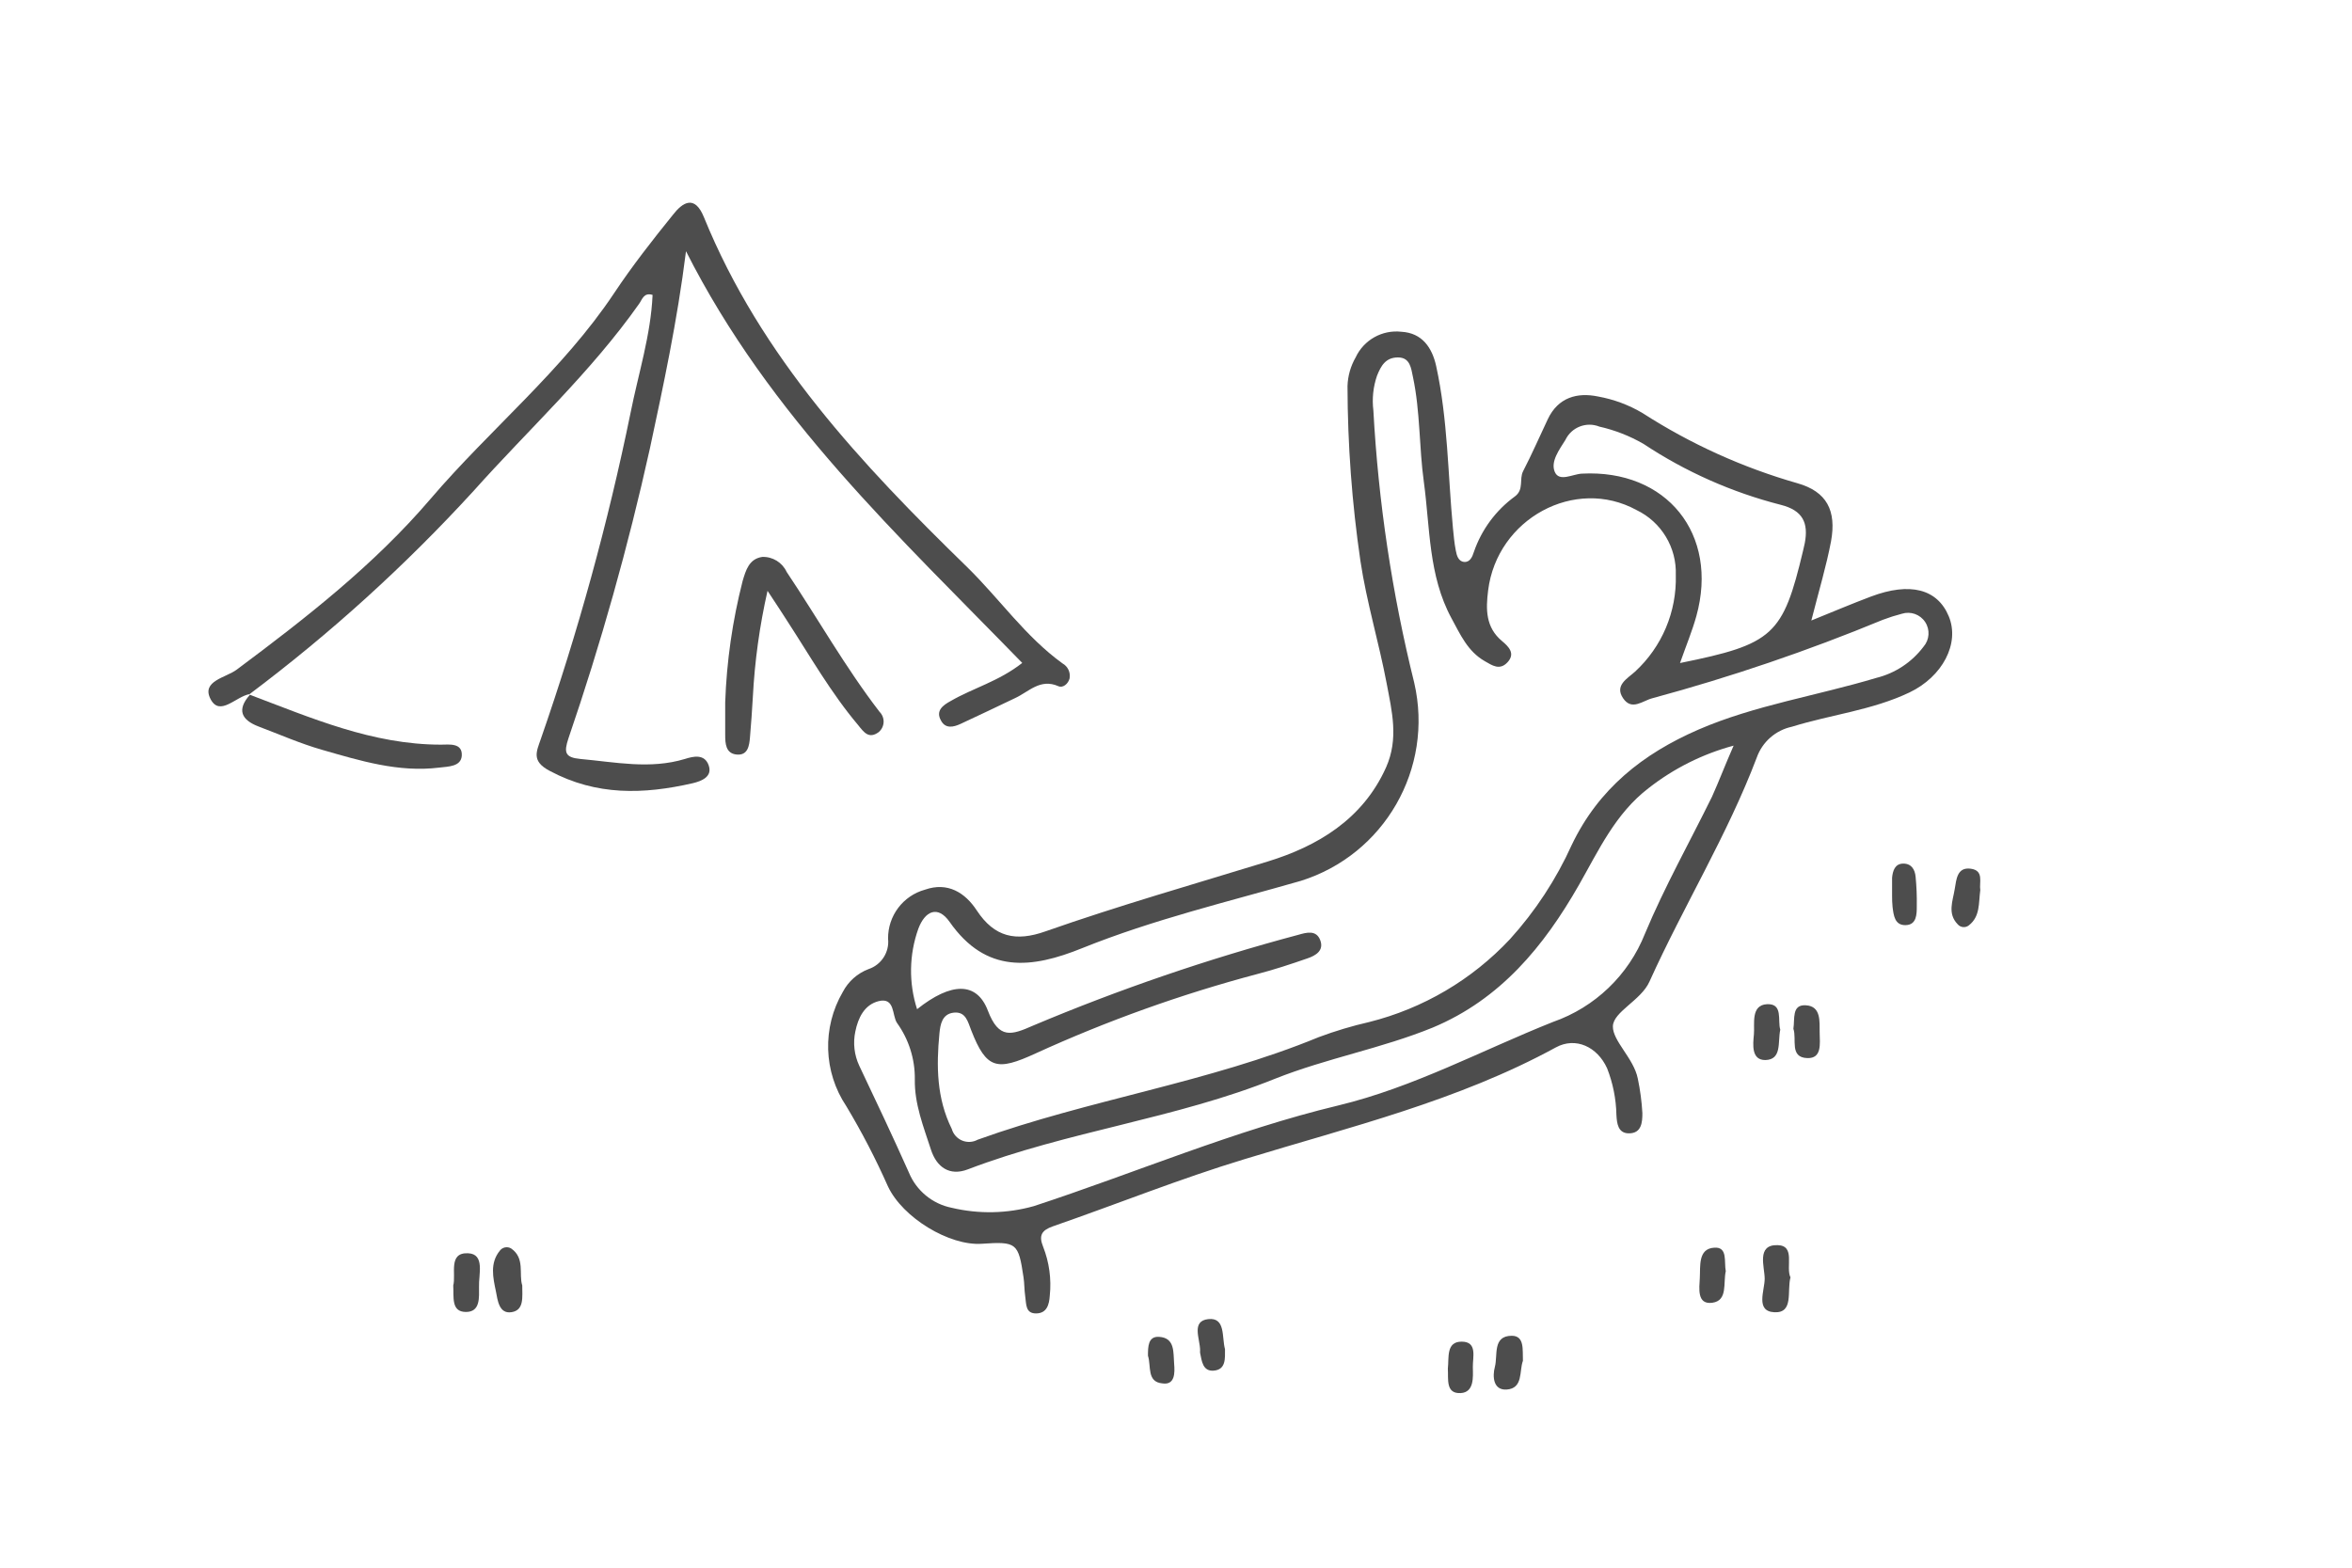
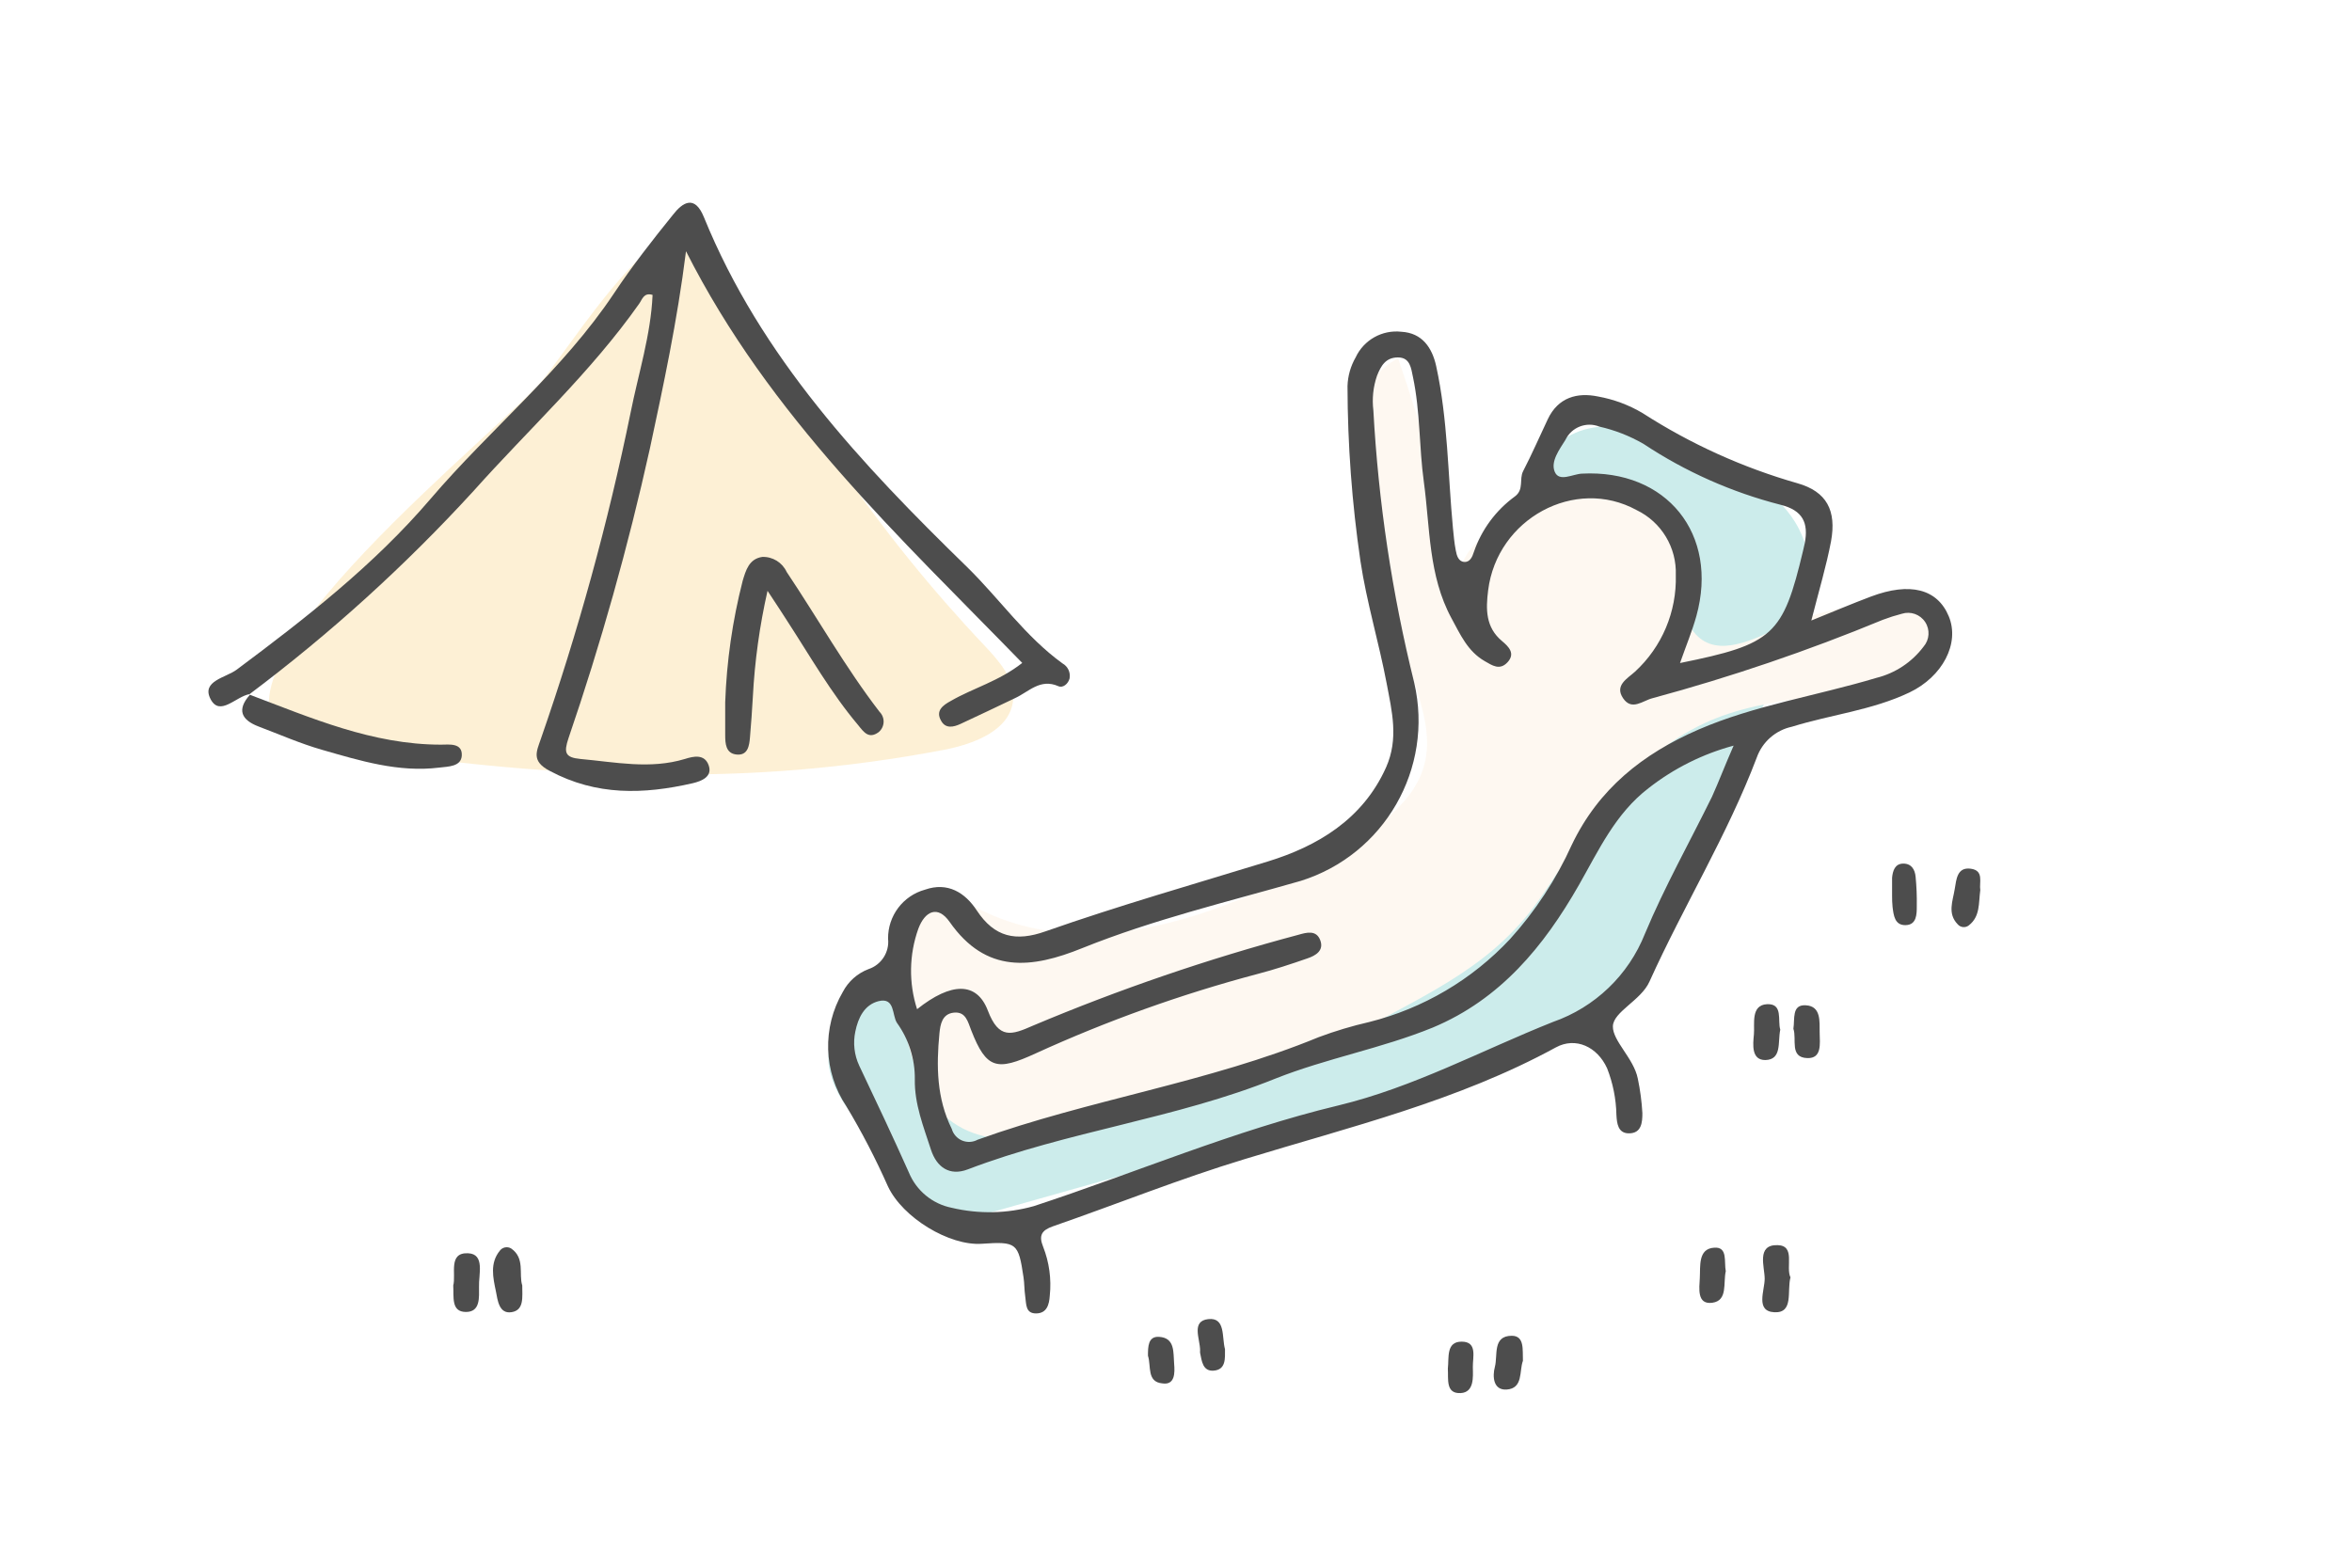
<svg xmlns="http://www.w3.org/2000/svg" viewBox="0 0 240 160">
  <defs>
-     <style>.cls-1{fill:#4d4d4d;}</style>
+     <style>.cls-1{opacity:0.2;}.cls-2{fill:#00a199;}.cls-3{fill:#fbddb9;}.cls-4{fill:#f7b52c;}.cls-5{fill:#4d4d4d;}</style>
  </defs>
  <g id="レイヤー_1" data-name="レイヤー 1">
-     <path class="cls-1" d="M184.83,63.33c2.32-.94,4.18-1.73,6.07-2.44,4-1.51,6.79-.78,7.95,2s-.64,6.17-4,7.78c-3.82,1.82-8,2.26-12,3.5a4.89,4.89,0,0,0-3.59,3.15c-3,7.91-7.47,15.16-10.95,22.87-.86,1.92-3.7,3.07-3.73,4.56s2.13,3.27,2.54,5.32a23.68,23.68,0,0,1,.47,3.54c0,.93-.08,2.06-1.37,2.06-1.12,0-1.23-1-1.28-1.89a13.77,13.77,0,0,0-.95-4.75c-1-2.2-3.21-3.23-5.23-2.13-10,5.46-21,8.11-31.75,11.4-6.6,2-13,4.58-19.57,6.86-1.14.4-1.47.92-1,2.08a10.63,10.63,0,0,1,.68,5c-.06.91-.3,1.8-1.39,1.81s-1-.93-1.11-1.69-.08-1.37-.18-2c-.52-3.52-.7-3.66-4.26-3.42-3.29.23-8.08-2.65-9.58-5.87a75.29,75.29,0,0,0-4.24-8.17A11,11,0,0,1,86,101.24a4.94,4.94,0,0,1,2.62-2.33,2.94,2.94,0,0,0,2-3.11,5.13,5.13,0,0,1,3.77-5c2.31-.81,4.09.3,5.28,2.12,1.81,2.75,4,3.2,7,2.14,7.49-2.63,15.12-4.81,22.71-7.14,5-1.54,9.67-4.26,12.06-9.61,1.3-2.93.59-5.72.06-8.54-.79-4.19-2.05-8.3-2.68-12.51a125.27,125.27,0,0,1-1.32-17.85,6.26,6.26,0,0,1,.83-2.93A4.58,4.58,0,0,1,143,33.86c2.13.12,3.14,1.64,3.55,3.51,1.19,5.44,1.19,11,1.71,16.54.08.76.14,1.53.29,2.27.09.49.25,1.11.84,1.17s.85-.51,1-1a11.72,11.72,0,0,1,4.2-5.69c.94-.7.41-1.75.83-2.57.9-1.74,1.68-3.54,2.52-5.31,1.05-2.22,3-2.76,5.14-2.31a13.61,13.61,0,0,1,4.53,1.69,59.29,59.29,0,0,0,15.8,7.16c3,.85,4,2.79,3.43,5.93C186.36,57.77,185.62,60.23,184.83,63.33ZM93.58,103c3.48-2.77,6.09-2.82,7.22.14s2.42,2.5,4.6,1.54a207.29,207.29,0,0,1,27.11-9.28c.83-.24,1.81-.5,2.21.56s-.47,1.57-1.3,1.85c-1.69.59-3.39,1.15-5.12,1.6a142.27,142.27,0,0,0-22.64,8.11c-3.92,1.8-5,1.62-6.55-2.35-.35-.88-.55-1.94-1.77-1.82s-1.39,1.23-1.48,2.12c-.32,3.33-.29,6.62,1.26,9.75a1.83,1.83,0,0,0,2.64,1.1c11.41-4.11,23.55-5.83,34.81-10.47a40.61,40.61,0,0,1,5.14-1.54,29.49,29.49,0,0,0,14.37-8.46,37.12,37.12,0,0,0,6.3-9.61c2.73-5.72,7.25-9.31,12.94-11.78s12.1-3.46,18.13-5.27A8.61,8.61,0,0,0,196.28,66a2.09,2.09,0,0,0-2.21-3.36,18.43,18.43,0,0,0-1.95.62,194.19,194.19,0,0,1-23.5,8c-1,.25-2.11,1.32-3,0s.44-2,1.22-2.71A12.89,12.89,0,0,0,171,58.7a7.08,7.08,0,0,0-4-6.64c-6.28-3.44-14.24.87-15.15,8.2-.24,1.91-.27,3.76,1.42,5.17.67.56,1.38,1.26.57,2.15s-1.59.32-2.33-.1c-1.75-1-2.5-2.73-3.4-4.38-2.36-4.36-2.18-9.23-2.82-13.92-.49-3.55-.36-7.17-1.11-10.7-.19-.89-.28-2-1.53-2s-1.73.84-2.14,1.87a7.92,7.92,0,0,0-.37,3.54,149.22,149.22,0,0,0,4.17,27.8,17.14,17.14,0,0,1-11.6,20.22c-7.46,2.14-15,3.93-22.26,6.85-5.18,2.1-9.83,2.65-13.55-2.67-1.22-1.74-2.52-1.09-3.19.69A12.76,12.76,0,0,0,93.58,103ZM176.9,76.1a24.31,24.31,0,0,0-8.68,4.34c-3.39,2.6-5.08,6.33-7.11,9.89-3.57,6.25-8,11.65-14.9,14.54C141,107,135.39,108,130.15,110.08c-10.16,4.1-21.17,5.36-31.4,9.27-1.86.71-3.17-.23-3.75-2-.76-2.35-1.7-4.68-1.65-7.21a9.66,9.66,0,0,0-1.82-5.74c-.52-.77-.18-2.64-1.88-2.22-1.46.37-2.09,1.72-2.37,3.09a5.53,5.53,0,0,0,.4,3.5c1.72,3.62,3.43,7.24,5.06,10.89a6,6,0,0,0,4.38,3.61,16.73,16.73,0,0,0,8.37-.17c10.37-3.4,20.43-7.72,31.09-10.28,7.67-1.85,14.61-5.62,21.89-8.52a15.64,15.64,0,0,0,9.38-9c2-4.79,4.57-9.36,6.85-14C175.42,79.7,176,78.15,176.9,76.1Zm-5.47-8.43c9.54-1.93,10.5-2.83,12.56-11.48.06-.25.12-.5.17-.75.39-2.06-.18-3.35-2.46-3.92a45.86,45.86,0,0,1-14-6.22,16.15,16.15,0,0,0-4.5-1.76,2.72,2.72,0,0,0-3.46,1.35c-.62,1-1.54,2.21-1.09,3.27s1.82.23,2.76.18c8.66-.46,14,6.17,11.69,14.53C172.67,64.42,172.05,65.9,171.43,67.67Z" />
-     <path class="cls-1" d="M25.48,70.84c-1.39.22-3.05,2.35-4,.5s1.58-2.17,2.68-3c7.06-5.27,14-10.67,19.76-17.41,6.09-7.13,13.48-13.11,18.74-21,1.84-2.77,3.9-5.4,6-8,1-1.29,2.23-2.08,3.17.24,5.81,14.28,16.07,25.2,26.87,35.72,3.29,3.22,5.93,7.08,9.72,9.82a1.45,1.45,0,0,1,.72,1.54c-.14.54-.68,1-1.15.78-1.85-.81-3,.57-4.41,1.22-1.85.88-3.7,1.77-5.56,2.63-.73.34-1.55.52-2-.34-.57-1,.19-1.56,1-2,2.28-1.32,4.9-2,7.29-3.88C91.75,54.74,78.54,42.54,70,25.64c-.91,7.25-2.31,13.7-3.69,20.16A275.39,275.39,0,0,1,58,75.37c-.47,1.42-.36,1.94,1.22,2.09,3.56.32,7.1,1.08,10.67,0,.88-.28,2-.53,2.42.64s-.71,1.62-1.64,1.84c-5,1.14-9.8,1.29-14.57-1.26-1.92-1-1.34-2-.91-3.27a259.78,259.78,0,0,0,9.16-33.31c.8-4,2.06-7.92,2.24-12-.9-.28-1.06.47-1.37.9C60.29,38,54,43.75,48.32,50.11a166.25,166.25,0,0,1-22.9,20.77Z" />
-     <path class="cls-1" d="M78.32,60.3a64,64,0,0,0-1.5,10.85c-.07,1.36-.18,2.72-.29,4.08-.07.89-.22,1.88-1.35,1.78S74,75.89,74,75c0-1.11,0-2.22,0-3.32a58.23,58.23,0,0,1,1.78-12.39c.32-1.06.64-2.25,2-2.45a2.64,2.64,0,0,1,2.49,1.53c3.18,4.75,6,9.76,9.48,14.28a1.4,1.4,0,0,1-.1,2.08c-1,.72-1.5,0-2.08-.72-2.77-3.28-4.88-7-7.2-10.57C79.85,62.61,79.29,61.78,78.32,60.3Z" />
-     <path class="cls-1" d="M25.42,70.88C31.76,73.27,38,76,45,76c.8,0,2.21-.22,2.12,1.14-.09,1.11-1.38,1.09-2.28,1.2-4.17.52-8.1-.7-12-1.82-2.19-.63-4.31-1.56-6.45-2.37-1.76-.67-2.26-1.71-.88-3.25Z" />
-     <path class="cls-1" d="M53.29,131.19c0,1.19.21,2.52-1.08,2.73s-1.43-1.21-1.61-2.14c-.29-1.39-.63-2.86.4-4.13a.88.88,0,0,1,1.16-.23C53.6,128.42,52.92,130.05,53.29,131.19Z" />
-     <path class="cls-1" d="M182.7,130.37c-.37,1.42.35,3.65-1.63,3.56s-1-2.22-1-3.42-.87-3.49,1.31-3.43C183.25,127.12,182.19,129.32,182.7,130.37Z" />
-     <path class="cls-1" d="M202.07,90.84c-.18,1.34,0,2.68-1.15,3.59a.82.82,0,0,1-1.15-.09c-1.07-1.1-.51-2.36-.31-3.59.17-1,.24-2.27,1.63-2.09S201.94,90.08,202.07,90.84Z" />
-     <path class="cls-1" d="M46.25,131.2c.31-1.16-.55-3.39,1.52-3.29,1.74.08,1.06,2.17,1.11,3.42,0,1.07.16,2.58-1.35,2.57S46.32,132.37,46.25,131.2Z" />
-     <path class="cls-1" d="M193.07,91.42c0-.82,0-1.33,0-1.84.07-.71.29-1.43,1.13-1.44s1.2.6,1.27,1.34a26,26,0,0,1,.12,3c0,.81,0,1.91-1.13,1.94s-1.23-1-1.34-1.84A10.57,10.57,0,0,1,193.07,91.42Z" />
-     <path class="cls-1" d="M155.4,138.89c-.39,1,.06,2.82-1.67,2.93-1.37.08-1.45-1.35-1.19-2.32.31-1.18-.26-3.16,1.72-3.17C155.59,136.33,155.35,137.79,155.4,138.89Z" />
-     <path class="cls-1" d="M181.66,105.09c-.27,1.27.19,3.06-1.53,3.1-1.43,0-1.26-1.57-1.16-2.61s-.35-3,1.33-3.09S181.37,104.17,181.66,105.09Z" />
-     <path class="cls-1" d="M176.1,129.74c-.28,1.19.23,3-1.37,3.22s-1.33-1.49-1.28-2.52c.07-1.2-.2-3,1.47-3.1C176.33,127.23,175.91,128.8,176.1,129.74Z" />
-     <path class="cls-1" d="M183,105c.16-1-.19-2.48,1.25-2.4,1.6.08,1.41,1.66,1.43,2.8s.24,2.64-1.26,2.59C182.57,107.93,183.37,106.05,183,105Z" />
-     <path class="cls-1" d="M147.74,139.69c.13-1.13-.2-2.77,1.42-2.76s1.11,1.59,1.13,2.6.15,2.57-1.24,2.65C147.49,142.26,147.81,140.73,147.74,139.69Z" />
-     <path class="cls-1" d="M125,137.7c0,.94.11,2.1-1.17,2.19-1.11.08-1.2-1-1.37-1.81a1.17,1.17,0,0,1,0-.26c0-1.17-.94-3,.84-3.19S124.66,136.48,125,137.7Z" />
-     <path class="cls-1" d="M117.14,138.37c0-.91,0-2,1.13-1.93,1.66.1,1.44,1.62,1.54,2.75.08.92.09,2.2-1.2,2C117,141.05,117.48,139.41,117.14,138.37Z" />
+     <g class="cls-1">
+       <path class="cls-2" d="M87.13,114l5.94,7.48a7.55,7.55,0,0,0,3.17,2.72,7.53,7.53,0,0,0,4.41-.33l44.43-12.56c8.09-2.29,16.66-4.88,22.11-11.28,5.64-6.62,6.71-15.9,10.5-23.73,3.51-7.23,9.53-15.18,5.87-22.33-1.86-3.64-5.77-5.68-9.44-7.49-4.76-2.35-10.8-4.6-15-1.34-3.14,2.45-3.64,6.9-4.31,10.83a59.54,59.54,0,0,1-12.15,27.16A30.5,30.5,0,0,1,134,91a31.52,31.52,0,0,1-10.11,3.25C115.05,95.74,73.88,97.36,87.13,114Z" />
+       <path class="cls-3" d="M93.46,92.15c1.82-1.62,4.62-.24,6.83.82,11.61,5.59,25.4.11,36.57-6.34,3.71-2.14,7.7-4.85,8.58-9,.56-2.69-.3-5.45-1.14-8.06l-4.47-13.78c-1.09-3.37-2.19-6.82-2.06-10.36s1.75-7.23,4.89-8.87a213.09,213.09,0,0,1,6.45,22.86c-.9-4.09,5.76-6.94,8.66-7.93,4.66-1.58,9.25-1.11,12.42,3.19,2.1,2.84.76,6.35,2.07,8.91,1.84,3.63,5.38,2.29,8.59.8a31.74,31.74,0,0,1,9.77-2.76c2-.23,4.2-.23,5.9.88s2.54,3.68,1.23,5.23A5,5,0,0,1,195.5,69c-7,2.42-14.85,1.69-21.55,4.8-7.71,3.58-12,10.85-16.55,17.52-4.8,7.12-11.3,9.84-18.81,14a94.32,94.32,0,0,1-25.85,9.42C107,116,99.92,118.14,95.53,113,92.37,109.37,89.59,95.6,93.46,92.15Z" />
+       <path class="cls-4" d="M55.61,38.5c3.58-4.75,6.85-9.84,11.36-13.73a4.7,4.7,0,0,1,3.12-1.47c1.8.11,2.87,2,3.65,3.6a151.78,151.78,0,0,0,26.73,39c1.47,1.56,3.1,3.39,2.91,5.53-.28,3.12-4,4.51-7.07,5.1A141.12,141.12,0,0,1,66.37,79c-11.66,0-22.91-1.5-34.43-3.07a6.39,6.39,0,0,1-2.41-.65C18.92,69,52,43.25,55.61,38.5Z" />
+     </g>
+     <path class="cls-5" d="M184.83,63.33c2.32-.94,4.18-1.73,6.07-2.44,4-1.51,6.79-.78,7.95,2s-.64,6.17-4,7.78c-3.82,1.82-8,2.26-12,3.5a4.89,4.89,0,0,0-3.59,3.15c-3,7.91-7.47,15.16-10.95,22.87-.86,1.92-3.7,3.07-3.73,4.56s2.13,3.27,2.54,5.32a23.68,23.68,0,0,1,.47,3.54c0,.93-.08,2.06-1.37,2.06-1.12,0-1.23-1-1.28-1.89a13.77,13.77,0,0,0-.95-4.75c-1-2.2-3.21-3.23-5.23-2.13-10,5.46-21,8.11-31.75,11.4-6.6,2-13,4.58-19.57,6.86-1.14.4-1.47.92-1,2.08a10.63,10.63,0,0,1,.68,5c-.06.91-.3,1.8-1.39,1.81s-1-.93-1.11-1.69-.08-1.37-.18-2c-.52-3.52-.7-3.66-4.26-3.42-3.29.23-8.08-2.65-9.58-5.87a75.29,75.29,0,0,0-4.24-8.17A11,11,0,0,1,86,101.24a4.94,4.94,0,0,1,2.62-2.33,2.94,2.94,0,0,0,2-3.11,5.13,5.13,0,0,1,3.77-5c2.31-.81,4.09.3,5.28,2.12,1.81,2.75,4,3.2,7,2.14,7.49-2.63,15.12-4.81,22.71-7.14,5-1.54,9.67-4.26,12.06-9.61,1.3-2.93.59-5.72.06-8.54-.79-4.19-2.05-8.3-2.68-12.51a125.27,125.27,0,0,1-1.32-17.85,6.26,6.26,0,0,1,.83-2.93A4.58,4.58,0,0,1,143,33.86c2.13.12,3.14,1.64,3.55,3.51,1.19,5.44,1.19,11,1.71,16.54.08.76.14,1.53.29,2.27.09.49.25,1.11.84,1.17s.85-.51,1-1a11.72,11.72,0,0,1,4.2-5.69c.94-.7.41-1.75.83-2.57.9-1.74,1.68-3.54,2.52-5.31,1.05-2.22,3-2.76,5.14-2.31a13.61,13.61,0,0,1,4.53,1.69,59.29,59.29,0,0,0,15.8,7.16c3,.85,4,2.79,3.43,5.93C186.36,57.77,185.62,60.23,184.83,63.33ZM93.58,103c3.48-2.77,6.09-2.82,7.22.14s2.42,2.5,4.6,1.54a207.29,207.29,0,0,1,27.11-9.28c.83-.24,1.81-.5,2.21.56s-.47,1.57-1.3,1.85c-1.69.59-3.39,1.15-5.12,1.6a142.27,142.27,0,0,0-22.64,8.11c-3.92,1.8-5,1.62-6.55-2.35-.35-.88-.55-1.94-1.77-1.82s-1.39,1.23-1.48,2.12c-.32,3.33-.29,6.62,1.26,9.75a1.83,1.83,0,0,0,2.64,1.1c11.41-4.11,23.55-5.83,34.81-10.47a40.61,40.61,0,0,1,5.14-1.54,29.49,29.49,0,0,0,14.37-8.46,37.12,37.12,0,0,0,6.3-9.61c2.73-5.72,7.25-9.31,12.94-11.78s12.1-3.46,18.13-5.27A8.61,8.61,0,0,0,196.28,66a2.09,2.09,0,0,0-2.21-3.36,18.43,18.43,0,0,0-1.95.62,194.19,194.19,0,0,1-23.5,8c-1,.25-2.11,1.32-3,0s.44-2,1.22-2.71A12.89,12.89,0,0,0,171,58.7a7.08,7.08,0,0,0-4-6.64c-6.28-3.44-14.24.87-15.15,8.2-.24,1.91-.27,3.76,1.42,5.17.67.56,1.38,1.26.57,2.15s-1.59.32-2.33-.1c-1.75-1-2.5-2.73-3.4-4.38-2.36-4.36-2.18-9.23-2.82-13.92-.49-3.55-.36-7.17-1.11-10.7-.19-.89-.28-2-1.53-2s-1.73.84-2.14,1.87a7.92,7.92,0,0,0-.37,3.54,149.22,149.22,0,0,0,4.17,27.8,17.14,17.14,0,0,1-11.6,20.22c-7.46,2.14-15,3.93-22.26,6.85-5.18,2.1-9.83,2.65-13.55-2.67-1.22-1.74-2.52-1.09-3.19.69A12.76,12.76,0,0,0,93.58,103ZM176.9,76.1a24.31,24.31,0,0,0-8.68,4.34c-3.39,2.6-5.08,6.33-7.11,9.89-3.57,6.25-8,11.65-14.9,14.54C141,107,135.39,108,130.15,110.08c-10.16,4.1-21.17,5.36-31.4,9.27-1.86.71-3.17-.23-3.75-2-.76-2.35-1.7-4.68-1.65-7.21a9.66,9.66,0,0,0-1.82-5.74c-.52-.77-.18-2.64-1.88-2.22-1.46.37-2.09,1.72-2.37,3.09a5.53,5.53,0,0,0,.4,3.5c1.72,3.62,3.43,7.24,5.06,10.89a6,6,0,0,0,4.38,3.61,16.73,16.73,0,0,0,8.37-.17c10.37-3.4,20.43-7.72,31.09-10.28,7.67-1.85,14.61-5.62,21.89-8.52a15.64,15.64,0,0,0,9.38-9c2-4.79,4.57-9.36,6.85-14C175.42,79.7,176,78.15,176.9,76.1Zm-5.47-8.43c9.54-1.93,10.5-2.83,12.56-11.48.06-.25.12-.5.17-.75.39-2.06-.18-3.35-2.46-3.92a45.86,45.86,0,0,1-14-6.22,16.15,16.15,0,0,0-4.5-1.76,2.72,2.72,0,0,0-3.46,1.35c-.62,1-1.54,2.21-1.09,3.27s1.82.23,2.76.18c8.66-.46,14,6.17,11.69,14.53C172.67,64.42,172.05,65.9,171.43,67.67Z" />
+     <path class="cls-5" d="M25.48,70.84c-1.39.22-3.05,2.35-4,.5s1.58-2.17,2.68-3c7.06-5.27,14-10.67,19.76-17.41,6.09-7.13,13.48-13.11,18.74-21,1.84-2.77,3.9-5.4,6-8,1-1.29,2.23-2.08,3.17.24,5.81,14.28,16.07,25.2,26.87,35.72,3.29,3.22,5.93,7.08,9.72,9.82a1.45,1.45,0,0,1,.72,1.54c-.14.54-.68,1-1.15.78-1.85-.81-3,.57-4.41,1.22-1.85.88-3.7,1.77-5.56,2.63-.73.34-1.55.52-2-.34-.57-1,.19-1.56,1-2,2.28-1.32,4.9-2,7.29-3.88C91.75,54.74,78.54,42.54,70,25.64c-.91,7.25-2.31,13.7-3.69,20.16A275.39,275.39,0,0,1,58,75.37c-.47,1.42-.36,1.94,1.22,2.09,3.56.32,7.1,1.08,10.67,0,.88-.28,2-.53,2.42.64s-.71,1.62-1.64,1.84c-5,1.14-9.8,1.29-14.57-1.26-1.92-1-1.34-2-.91-3.27a259.78,259.78,0,0,0,9.16-33.31c.8-4,2.06-7.92,2.24-12-.9-.28-1.06.47-1.37.9C60.29,38,54,43.75,48.32,50.11a166.25,166.25,0,0,1-22.9,20.77Z" />
+     <path class="cls-5" d="M78.32,60.3a64,64,0,0,0-1.5,10.85c-.07,1.36-.18,2.72-.29,4.08-.07.89-.22,1.88-1.35,1.78S74,75.89,74,75c0-1.11,0-2.22,0-3.32a58.23,58.23,0,0,1,1.78-12.39c.32-1.06.64-2.25,2-2.45a2.64,2.64,0,0,1,2.49,1.53c3.18,4.75,6,9.76,9.48,14.28a1.4,1.4,0,0,1-.1,2.08c-1,.72-1.5,0-2.08-.72-2.77-3.28-4.88-7-7.2-10.57C79.85,62.61,79.29,61.78,78.32,60.3Z" />
+     <path class="cls-5" d="M25.42,70.88C31.76,73.27,38,76,45,76c.8,0,2.21-.22,2.12,1.14-.09,1.11-1.38,1.09-2.28,1.2-4.17.52-8.1-.7-12-1.82-2.19-.63-4.31-1.56-6.45-2.37-1.76-.67-2.26-1.71-.88-3.25Z" />
+     <path class="cls-5" d="M53.29,131.19c0,1.19.21,2.52-1.08,2.73s-1.43-1.21-1.61-2.14c-.29-1.39-.63-2.86.4-4.13a.88.88,0,0,1,1.16-.23C53.6,128.42,52.92,130.05,53.29,131.19Z" />
+     <path class="cls-5" d="M182.7,130.37c-.37,1.42.35,3.65-1.63,3.56s-1-2.22-1-3.42-.87-3.49,1.31-3.43C183.25,127.12,182.19,129.32,182.7,130.37Z" />
+     <path class="cls-5" d="M202.07,90.84c-.18,1.34,0,2.68-1.15,3.59a.82.82,0,0,1-1.15-.09c-1.07-1.1-.51-2.36-.31-3.59.17-1,.24-2.27,1.63-2.09S201.94,90.08,202.07,90.84Z" />
+     <path class="cls-5" d="M46.25,131.2c.31-1.16-.55-3.39,1.52-3.29,1.74.08,1.06,2.17,1.11,3.42,0,1.07.16,2.58-1.35,2.57S46.32,132.37,46.25,131.2Z" />
+     <path class="cls-5" d="M193.07,91.42c0-.82,0-1.33,0-1.84.07-.71.29-1.43,1.13-1.44s1.2.6,1.27,1.34a26,26,0,0,1,.12,3c0,.81,0,1.91-1.13,1.94s-1.23-1-1.34-1.84A10.57,10.57,0,0,1,193.07,91.42Z" />
+     <path class="cls-5" d="M155.4,138.89c-.39,1,.06,2.82-1.67,2.93-1.37.08-1.45-1.35-1.19-2.32.31-1.18-.26-3.16,1.72-3.17C155.59,136.33,155.35,137.79,155.4,138.89Z" />
+     <path class="cls-5" d="M181.66,105.09c-.27,1.27.19,3.06-1.53,3.1-1.43,0-1.26-1.57-1.16-2.61s-.35-3,1.33-3.09S181.37,104.17,181.66,105.09Z" />
+     <path class="cls-5" d="M176.1,129.74c-.28,1.19.23,3-1.37,3.22s-1.33-1.49-1.28-2.52c.07-1.2-.2-3,1.47-3.1C176.33,127.23,175.91,128.8,176.1,129.74Z" />
+     <path class="cls-5" d="M183,105c.16-1-.19-2.48,1.25-2.4,1.6.08,1.41,1.66,1.43,2.8s.24,2.64-1.26,2.59C182.57,107.93,183.37,106.05,183,105Z" />
+     <path class="cls-5" d="M147.74,139.69c.13-1.13-.2-2.77,1.42-2.76s1.11,1.59,1.13,2.6.15,2.57-1.24,2.65C147.49,142.26,147.81,140.73,147.74,139.69Z" />
+     <path class="cls-5" d="M125,137.7c0,.94.11,2.1-1.17,2.19-1.11.08-1.2-1-1.37-1.81a1.17,1.17,0,0,1,0-.26c0-1.17-.94-3,.84-3.19S124.66,136.48,125,137.7Z" />
+     <path class="cls-5" d="M117.14,138.37c0-.91,0-2,1.13-1.93,1.66.1,1.44,1.62,1.54,2.75.08.92.09,2.2-1.2,2C117,141.05,117.48,139.41,117.14,138.37Z" />
  </g>
</svg>
